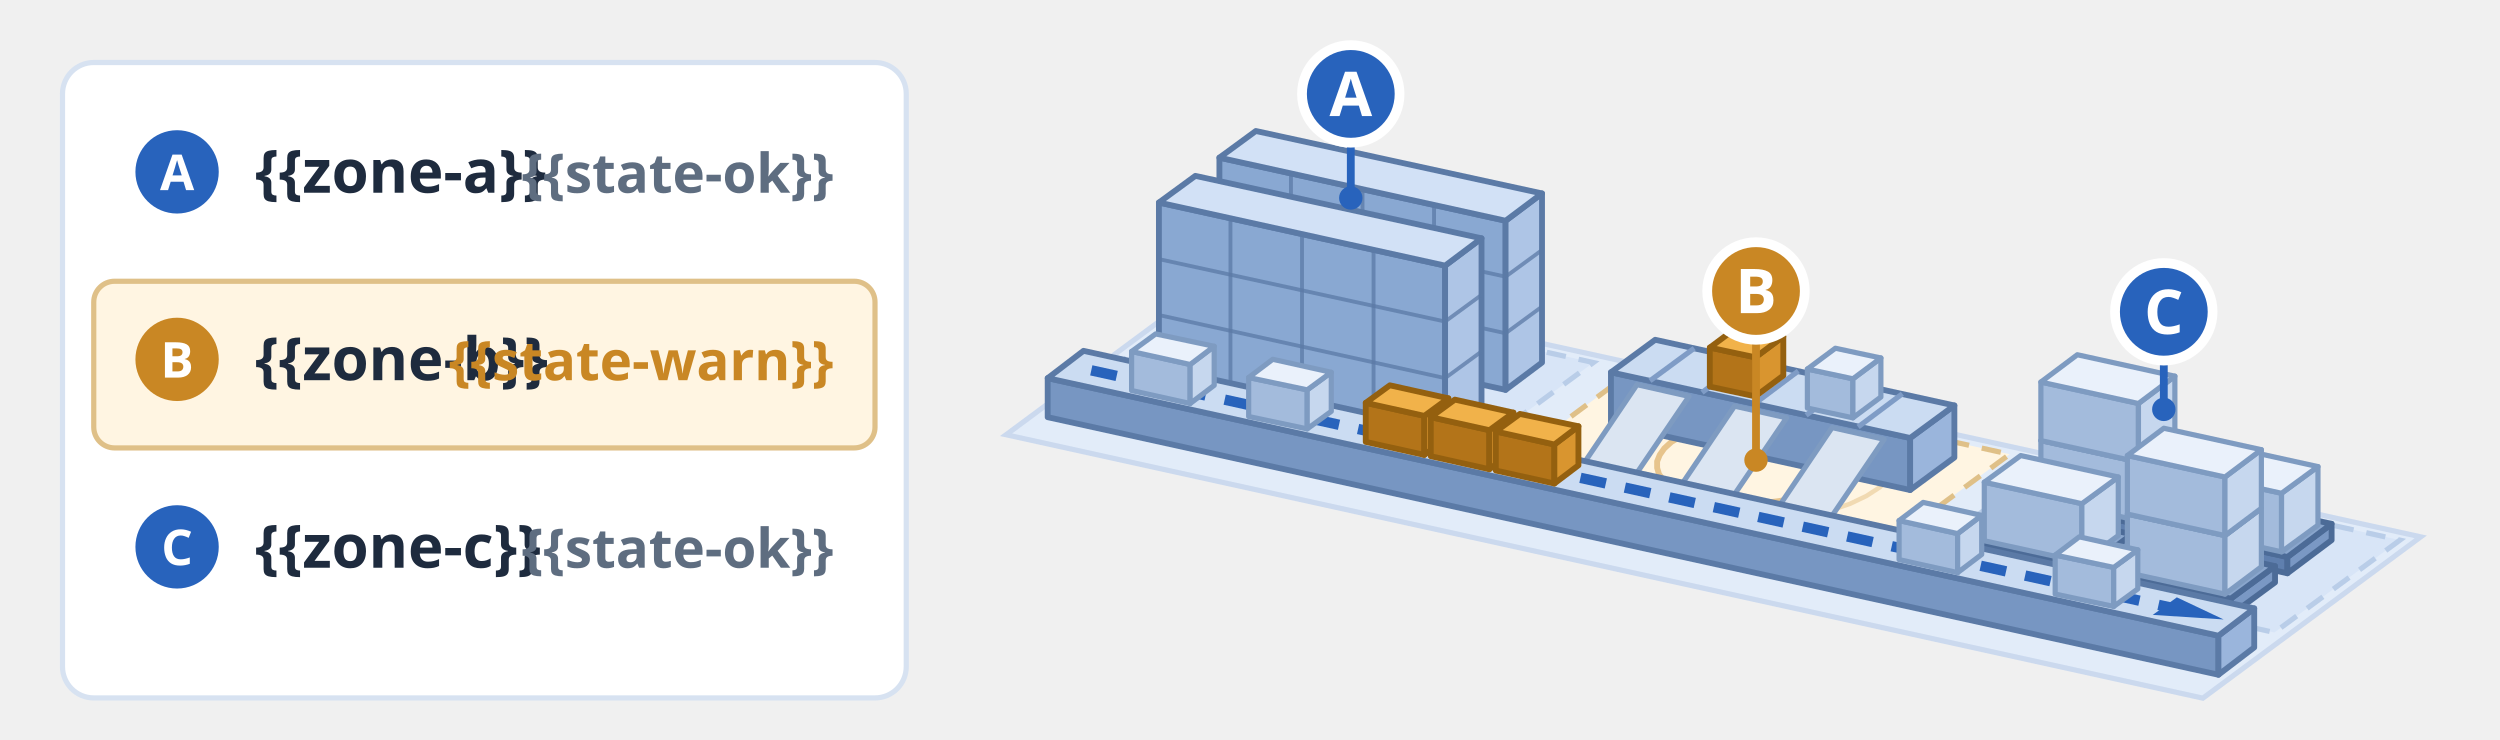
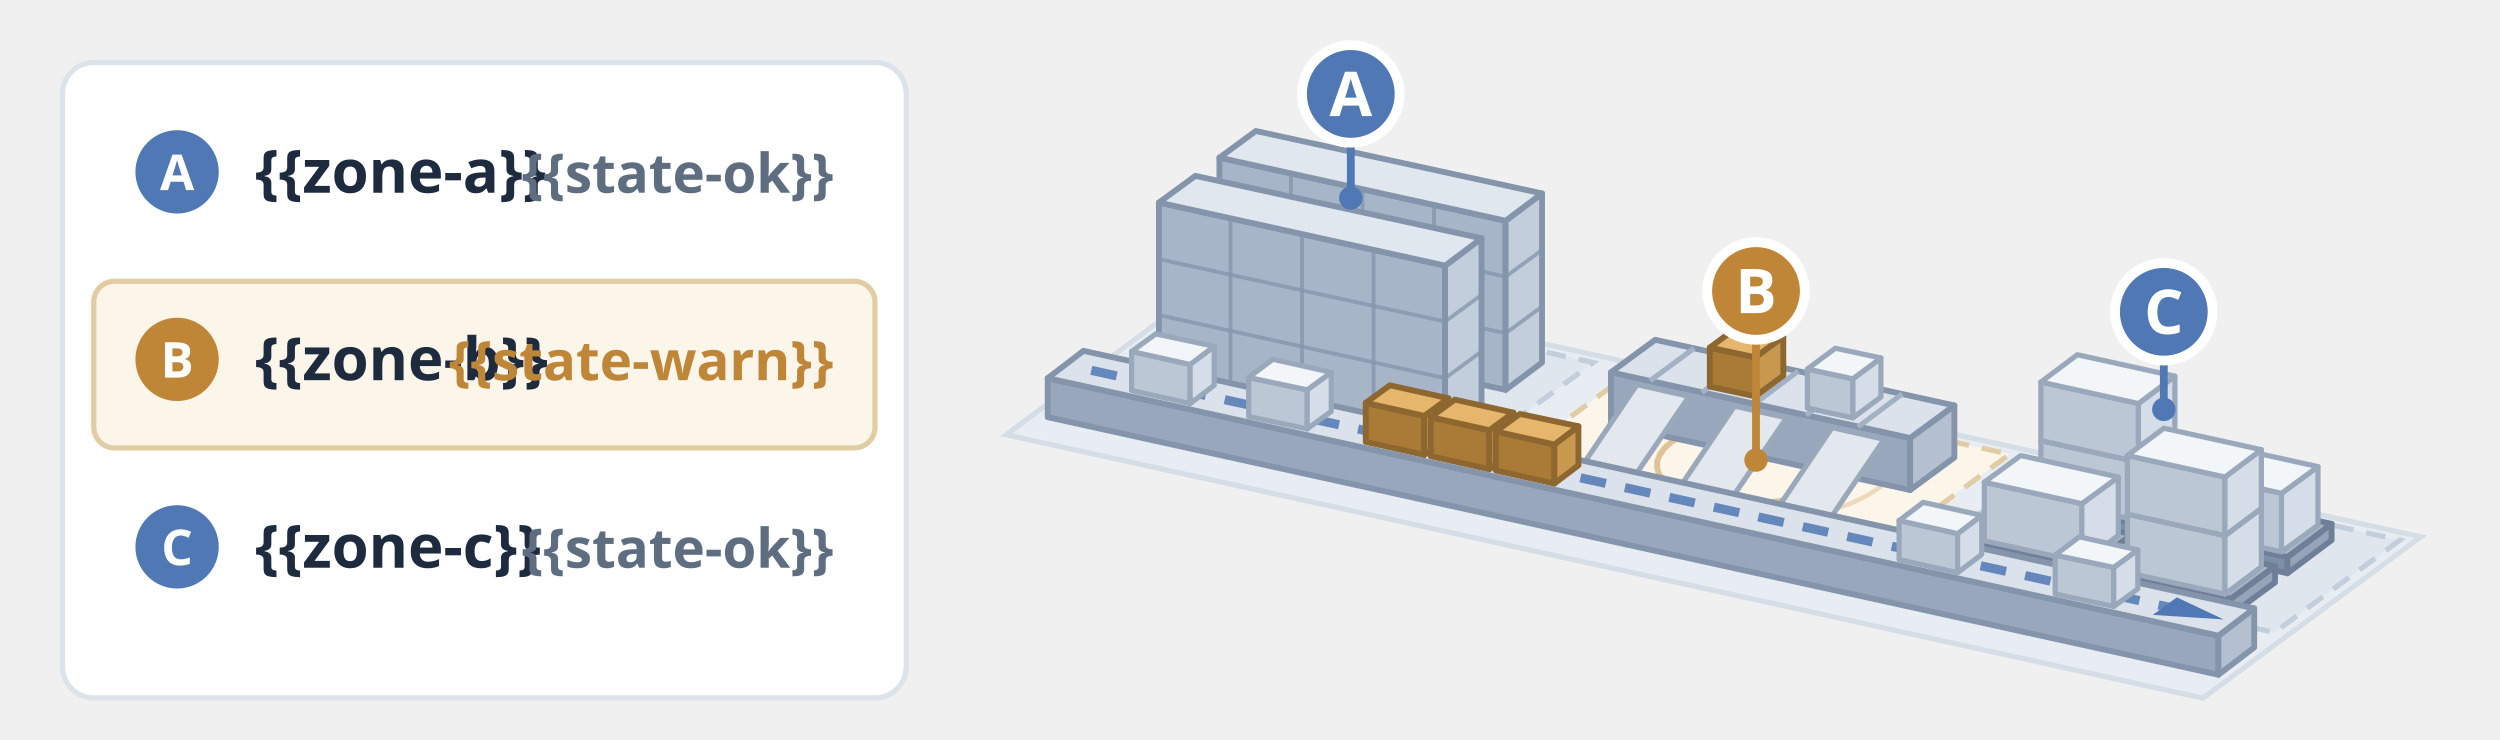
<svg xmlns="http://www.w3.org/2000/svg" class="studio-figure" viewBox="0 0 480 142" role="img" aria-label="{{aria-label}}">
  <g font-family="Pretendard Variable, Pretendard, sans-serif">
    <g transform="translate(235 52.5) scale(1.2488)">
-       <polygon points="0,0 184,40.5 150.5,65.3 -33.5,24.8" fill="#e2ecf9" stroke="#cbd9ee" stroke-width="0.8" />
-       <polygon points="0.8,1.4 56.8,13.7 37.5,27.9 -18.5,15.6" fill="#d8e5f7" stroke="#b9cde8" stroke-width="0.8" stroke-dasharray="3 2" />
-       <polygon points="62.8,15 120.8,27.8 101.5,42 43.5,29.3" fill="#fff5e2" stroke="#dfc088" stroke-width="0.8" stroke-dasharray="3 2" />
-       <polygon points="126.8,29.1 180.8,41 161.5,55.2 107.5,43.3" fill="#d8e5f7" stroke="#b9cde8" stroke-width="0.8" stroke-dasharray="3 2" />
-       <polygon points="94.8,31.6 93.4,32.5 91.7,33.3 89.8,34 87.6,34.6 85.3,35 83,35.3 80.6,35.4 78.2,35.3 75.9,35.1 73.8,34.7 71.8,34.2 70.2,33.5 68.8,32.8 67.7,31.9 66.9,30.9 66.6,29.9 66.6,28.9 67,27.9 67.7,26.9 68.8,25.9 70.3,25 72,24.2 73.9,23.5 76.1,22.9 78.3,22.5 80.7,22.2 83.1,22.1 85.5,22.2 87.8,22.4 89.9,22.8 91.8,23.3 93.5,23.9 94.9,24.7 96,25.6 96.7,26.5 97.1,27.5 97.1,28.6 96.7,29.6 95.9,30.6" fill="none" stroke="#c98724" stroke-width="0.9" opacity="0.45" />
-       <polygon points="100.8,32.9 98.8,34.2 96.3,35.4 93.4,36.4 90.3,37.3 86.9,37.9 83.5,38.3 80,38.4 76.5,38.3 73.2,38 70.1,37.5 67.2,36.7 64.8,35.8 62.7,34.6 61.1,33.4 60.1,32 59.5,30.5 59.6,29 60.1,27.5 61.2,26 62.8,24.6 64.9,23.2 67.4,22.1 70.3,21 73.4,20.2 76.7,19.6 80.2,19.2 83.7,19.1 87.2,19.1 90.5,19.5 93.6,20 96.4,20.8 98.9,21.7 101,22.9 102.5,24.1 103.6,25.5 104.1,27 104.1,28.5 103.6,30 102.4,31.5" fill="none" stroke="#c98724" stroke-width="0.7" opacity="0.25" />
-       <g stroke="#5b7aa6" stroke-width="0.9" stroke-linejoin="round">
-         <polygon points="-0.7,8.2 43.3,17.9 43.3,-8.1 -0.7,-17.8" fill="#89a8d2" />
-         <polygon points="48.9,13.7 43.3,17.9 43.3,-8.1 48.9,-12.3" fill="#aec5e6" />
-         <polygon points="4.9,-21.9 48.9,-12.3 43.3,-8.1 -0.7,-17.8" fill="#d2e1f6" />
+       <polygon points="0,0 184,40.5 150.5,65.3 -33.5,24.8" fill="#e8edf3" stroke="#d5dde7" stroke-width="0.8" />
+       <polygon points="0.8,1.4 56.8,13.7 37.5,27.9 -18.5,15.6" fill="#dfe6ee" stroke="#c3cedc" stroke-width="0.8" stroke-dasharray="3 2" />
+       <polygon points="62.8,15 120.8,27.8 101.5,42 43.5,29.3" fill="#fbf5ea" stroke="#e2cca4" stroke-width="0.8" stroke-dasharray="3 2" />
+       <polygon points="126.8,29.1 180.8,41 161.5,55.2 107.5,43.3" fill="#dfe6ee" stroke="#c3cedc" stroke-width="0.8" stroke-dasharray="3 2" />
+       <polygon points="94.8,31.6 93.4,32.5 91.7,33.3 89.8,34 87.6,34.6 85.3,35 83,35.3 80.6,35.4 78.2,35.3 75.9,35.1 73.8,34.7 71.8,34.2 70.2,33.5 68.8,32.8 67.7,31.9 66.9,30.9 66.6,29.9 66.6,28.9 67,27.9 67.7,26.9 68.8,25.9 70.3,25 72,24.2 73.9,23.5 76.1,22.9 78.3,22.5 80.7,22.2 83.1,22.1 85.5,22.2 87.8,22.4 89.9,22.8 91.8,23.3 93.5,23.9 94.9,24.7 96,25.6 96.7,26.5 97.1,27.5 97.1,28.6 96.7,29.6 95.9,30.6" fill="none" stroke="#bf8638" stroke-width="0.9" opacity="0.45" />
+       <polygon points="100.8,32.9 98.8,34.2 96.3,35.4 93.4,36.4 90.3,37.3 86.9,37.9 83.5,38.3 80,38.4 76.5,38.3 73.2,38 70.1,37.5 67.2,36.7 64.8,35.8 62.7,34.6 61.1,33.4 60.1,32 59.5,30.5 59.6,29 60.1,27.5 61.2,26 62.8,24.6 64.9,23.2 67.4,22.1 70.3,21 73.4,20.2 76.7,19.6 80.2,19.2 83.7,19.1 87.2,19.1 90.5,19.5 93.6,20 96.4,20.8 98.9,21.7 101,22.9 102.5,24.1 103.6,25.5 104.1,27 104.1,28.5 103.6,30 102.4,31.5" fill="none" stroke="#bf8638" stroke-width="0.7" opacity="0.25" />
+       <g stroke="#8394ab" stroke-width="0.9" stroke-linejoin="round">
+         <polygon points="-0.7,8.2 43.3,17.9 43.3,-8.1 -0.7,-17.8" fill="#a7b5c8" />
+         <polygon points="48.9,13.7 43.3,17.9 43.3,-8.1 48.9,-12.3" fill="#c3cedc" />
+         <polygon points="4.9,-21.9 48.9,-12.3 43.3,-8.1 -0.7,-17.8" fill="#e1e7ef" />
      </g>
-       <line x1="-0.7" y1="-0.5" x2="43.3" y2="9.2" stroke="#5b7aa6" stroke-width="0.6" opacity="0.75" />
-       <line x1="48.9" y1="5.1" x2="43.3" y2="9.2" stroke="#5b7aa6" stroke-width="0.6" opacity="0.75" />
-       <line x1="-0.7" y1="-9.1" x2="43.3" y2="0.5" stroke="#5b7aa6" stroke-width="0.6" opacity="0.75" />
-       <line x1="48.9" y1="-3.6" x2="43.3" y2="0.5" stroke="#5b7aa6" stroke-width="0.6" opacity="0.75" />
-       <line x1="10.3" y1="10.6" x2="10.3" y2="-15.4" stroke="#5b7aa6" stroke-width="0.6" opacity="0.75" />
-       <line x1="21.3" y1="13" x2="21.3" y2="-13" stroke="#5b7aa6" stroke-width="0.6" opacity="0.75" />
-       <line x1="32.3" y1="15.5" x2="32.3" y2="-10.5" stroke="#5b7aa6" stroke-width="0.6" opacity="0.75" />
-       <g stroke="#5b7aa6" stroke-width="0.9" stroke-linejoin="round">
-         <polygon points="-10,15.1 34,24.8 34,-1.2 -10,-10.9" fill="#89a8d2" />
-         <polygon points="39.6,20.6 34,24.8 34,-1.2 39.6,-5.4" fill="#aec5e6" />
-         <polygon points="-4.4,-15 39.6,-5.4 34,-1.2 -10,-10.9" fill="#d2e1f6" />
+       <line x1="-0.7" y1="-0.5" x2="43.3" y2="9.2" stroke="#8394ab" stroke-width="0.6" opacity="0.75" />
+       <line x1="48.9" y1="5.1" x2="43.3" y2="9.2" stroke="#8394ab" stroke-width="0.6" opacity="0.75" />
+       <line x1="-0.7" y1="-9.1" x2="43.3" y2="0.5" stroke="#8394ab" stroke-width="0.6" opacity="0.75" />
+       <line x1="48.9" y1="-3.6" x2="43.3" y2="0.5" stroke="#8394ab" stroke-width="0.6" opacity="0.75" />
+       <line x1="10.3" y1="10.6" x2="10.3" y2="-15.4" stroke="#8394ab" stroke-width="0.6" opacity="0.75" />
+       <line x1="21.3" y1="13" x2="21.3" y2="-13" stroke="#8394ab" stroke-width="0.6" opacity="0.75" />
+       <line x1="32.3" y1="15.5" x2="32.3" y2="-10.5" stroke="#8394ab" stroke-width="0.6" opacity="0.75" />
+       <g stroke="#8394ab" stroke-width="0.9" stroke-linejoin="round">
+         <polygon points="-10,15.1 34,24.8 34,-1.2 -10,-10.9" fill="#a7b5c8" />
+         <polygon points="39.6,20.6 34,24.8 34,-1.2 39.6,-5.4" fill="#c3cedc" />
+         <polygon points="-4.4,-15 39.6,-5.4 34,-1.2 -10,-10.9" fill="#e1e7ef" />
      </g>
-       <line x1="-10" y1="6.4" x2="34" y2="16.1" stroke="#5b7aa6" stroke-width="0.6" opacity="0.75" />
-       <line x1="39.6" y1="12" x2="34" y2="16.1" stroke="#5b7aa6" stroke-width="0.6" opacity="0.75" />
-       <line x1="-10" y1="-2.2" x2="34" y2="7.4" stroke="#5b7aa6" stroke-width="0.6" opacity="0.75" />
-       <line x1="39.6" y1="3.3" x2="34" y2="7.4" stroke="#5b7aa6" stroke-width="0.6" opacity="0.75" />
-       <line x1="1" y1="17.5" x2="1" y2="-8.5" stroke="#5b7aa6" stroke-width="0.6" opacity="0.75" />
-       <line x1="12" y1="19.9" x2="12" y2="-6.1" stroke="#5b7aa6" stroke-width="0.6" opacity="0.75" />
-       <line x1="23" y1="22.4" x2="23" y2="-3.6" stroke="#5b7aa6" stroke-width="0.6" opacity="0.75" />
-       <g stroke="#5b7aa6" stroke-width="0.9" stroke-linejoin="round">
-         <polygon points="59.5,23.2 105.5,33.3 105.5,25.3 59.5,15.2" fill="#7796c2" />
-         <polygon points="112.3,28.3 105.5,33.3 105.5,25.3 112.3,20.3" fill="#9ab5dc" />
-         <polygon points="66.3,10.2 112.3,20.3 105.5,25.3 59.5,15.2" fill="#cbdcf2" />
+       <line x1="-10" y1="6.4" x2="34" y2="16.1" stroke="#8394ab" stroke-width="0.6" opacity="0.75" />
+       <line x1="39.6" y1="12" x2="34" y2="16.1" stroke="#8394ab" stroke-width="0.6" opacity="0.75" />
+       <line x1="-10" y1="-2.2" x2="34" y2="7.4" stroke="#8394ab" stroke-width="0.6" opacity="0.75" />
+       <line x1="39.6" y1="3.3" x2="34" y2="7.4" stroke="#8394ab" stroke-width="0.6" opacity="0.75" />
+       <line x1="1" y1="17.5" x2="1" y2="-8.5" stroke="#8394ab" stroke-width="0.6" opacity="0.75" />
+       <line x1="12" y1="19.9" x2="12" y2="-6.1" stroke="#8394ab" stroke-width="0.6" opacity="0.75" />
+       <line x1="23" y1="22.4" x2="23" y2="-3.6" stroke="#8394ab" stroke-width="0.6" opacity="0.75" />
+       <g stroke="#8394ab" stroke-width="0.9" stroke-linejoin="round">
+         <polygon points="59.5,23.2 105.5,33.3 105.5,25.3 59.5,15.2" fill="#98a7bc" />
+         <polygon points="112.3,28.3 105.5,33.3 105.5,25.3 112.3,20.3" fill="#b4c0d0" />
+         <polygon points="66.3,10.2 112.3,20.3 105.5,25.3 59.5,15.2" fill="#dbe2eb" />
      </g>
-       <line x1="72.3" y1="11.5" x2="65.5" y2="16.5" stroke="#7f9cc6" stroke-width="0.8" />
-       <line x1="80.3" y1="13.2" x2="73.5" y2="18.3" stroke="#7f9cc6" stroke-width="0.8" />
-       <line x1="88.3" y1="15" x2="81.5" y2="20.1" stroke="#7f9cc6" stroke-width="0.8" />
-       <line x1="96.3" y1="16.8" x2="89.5" y2="21.8" stroke="#7f9cc6" stroke-width="0.8" />
-       <line x1="104.3" y1="18.5" x2="97.5" y2="23.6" stroke="#7f9cc6" stroke-width="0.8" />
-       <polygon points="63.5,17.1 71.5,18.9 63.4,30.8 55.4,29.1" fill="#dbe5f2" stroke="#7e9bc1" stroke-width="0.8" stroke-linejoin="round" />
-       <polygon points="78.5,20.4 86.5,22.2 78.4,34.1 70.4,32.4" fill="#dbe5f2" stroke="#7e9bc1" stroke-width="0.8" stroke-linejoin="round" />
-       <polygon points="93.5,23.7 101.5,25.5 93.4,37.4 85.4,35.7" fill="#dbe5f2" stroke="#7e9bc1" stroke-width="0.8" stroke-linejoin="round" />
-       <g stroke="#94600f" stroke-width="0.9" stroke-linejoin="round">
-         <polygon points="74.7,17.4 81.7,18.9 81.7,12.9 74.7,11.4" fill="#b37419" />
-         <polygon points="86,15.7 81.7,18.9 81.7,12.9 86,9.7" fill="#d9952f" />
-         <polygon points="79,8.2 86,9.7 81.7,12.9 74.7,11.4" fill="#f1b24a" />
+       <line x1="72.3" y1="11.5" x2="65.5" y2="16.5" stroke="#a3b1c4" stroke-width="0.8" />
+       <line x1="80.3" y1="13.2" x2="73.5" y2="18.3" stroke="#a3b1c4" stroke-width="0.8" />
+       <line x1="88.3" y1="15" x2="81.5" y2="20.1" stroke="#a3b1c4" stroke-width="0.8" />
+       <line x1="96.3" y1="16.8" x2="89.5" y2="21.8" stroke="#a3b1c4" stroke-width="0.8" />
+       <line x1="104.3" y1="18.5" x2="97.5" y2="23.6" stroke="#a3b1c4" stroke-width="0.8" />
+       <polygon points="63.5,17.1 71.5,18.9 63.4,30.8 55.4,29.1" fill="#e3e8ef" stroke="#9aa8bb" stroke-width="0.8" stroke-linejoin="round" />
+       <polygon points="78.5,20.4 86.5,22.2 78.4,34.1 70.4,32.4" fill="#e3e8ef" stroke="#9aa8bb" stroke-width="0.8" stroke-linejoin="round" />
+       <polygon points="93.5,23.7 101.5,25.5 93.4,37.4 85.4,35.7" fill="#e3e8ef" stroke="#9aa8bb" stroke-width="0.8" stroke-linejoin="round" />
+       <g stroke="#8d6630" stroke-width="0.9" stroke-linejoin="round">
+         <polygon points="74.7,17.4 81.7,18.9 81.7,12.9 74.7,11.4" fill="#a97b37" />
+         <polygon points="86,15.7 81.7,18.9 81.7,12.9 86,9.7" fill="#c9984f" />
+         <polygon points="79,8.2 86,9.7 81.7,12.9 74.7,11.4" fill="#e6b66c" />
      </g>
-       <g stroke="#7e9bc1" stroke-width="0.8" stroke-linejoin="round">
-         <polygon points="89.7,20.7 96.7,22.2 96.7,16.2 89.7,14.7" fill="#a3bbdc" />
-         <polygon points="101,19 96.7,22.2 96.7,16.2 101,13" fill="#c6d7ee" />
-         <polygon points="94,11.5 101,13 96.7,16.2 89.7,14.7" fill="#eaf1fb" />
+       <g stroke="#9aa8bb" stroke-width="0.8" stroke-linejoin="round">
+         <polygon points="89.7,20.7 96.7,22.2 96.7,16.2 89.7,14.7" fill="#bcc7d6" />
+         <polygon points="101,19 96.7,22.2 96.7,16.2 101,13" fill="#d5dde8" />
+         <polygon points="94,11.5 101,13 96.7,16.2 89.7,14.7" fill="#f3f6f9" />
      </g>
-       <g stroke="#4c6b97" stroke-width="0.9" stroke-linejoin="round">
-         <polygon points="123.5,37.3 141.5,41.3 141.5,38.8 123.5,34.8" fill="#5f7fae" />
-         <polygon points="148.3,36.2 141.5,41.3 141.5,38.8 148.3,33.7" fill="#7a98c4" />
-         <polygon points="130.3,29.7 148.3,33.7 141.5,38.8 123.5,34.8" fill="#8aa6cd" />
+       <g stroke="#6e7f97" stroke-width="0.9" stroke-linejoin="round">
+         <polygon points="123.5,37.3 141.5,41.3 141.5,38.8 123.5,34.8" fill="#7f8fa6" />
+         <polygon points="148.3,36.2 141.5,41.3 141.5,38.8 148.3,33.7" fill="#95a4b9" />
+         <polygon points="130.3,29.7 148.3,33.7 141.5,38.8 123.5,34.8" fill="#a9b6c8" />
      </g>
-       <g stroke="#7e9bc1" stroke-width="0.8" stroke-linejoin="round">
-         <polygon points="125.6,34.7 140.6,38 140.6,29 125.6,25.7" fill="#a3bbdc" />
-         <polygon points="146.2,33.8 140.6,38 140.6,29 146.2,24.8" fill="#c6d7ee" />
-         <polygon points="131.2,21.5 146.2,24.8 140.6,29 125.6,25.7" fill="#eaf1fb" />
+       <g stroke="#9aa8bb" stroke-width="0.8" stroke-linejoin="round">
+         <polygon points="125.6,34.7 140.6,38 140.6,29 125.6,25.7" fill="#bcc7d6" />
+         <polygon points="146.2,33.8 140.6,38 140.6,29 146.2,24.8" fill="#d5dde8" />
+         <polygon points="131.2,21.5 146.2,24.8 140.6,29 125.6,25.7" fill="#f3f6f9" />
      </g>
-       <g stroke="#7e9bc1" stroke-width="0.8" stroke-linejoin="round">
-         <polygon points="125.6,25.7 140.6,29 140.6,20 125.6,16.7" fill="#a3bbdc" />
-         <polygon points="146.2,24.8 140.6,29 140.6,20 146.2,15.8" fill="#c6d7ee" />
-         <polygon points="131.2,12.5 146.2,15.8 140.6,20 125.6,16.7" fill="#eaf1fb" />
+       <g stroke="#9aa8bb" stroke-width="0.8" stroke-linejoin="round">
+         <polygon points="125.6,25.7 140.6,29 140.6,20 125.6,16.7" fill="#bcc7d6" />
+         <polygon points="146.2,24.8 140.6,29 140.6,20 146.2,15.8" fill="#d5dde8" />
+         <polygon points="131.2,12.5 146.2,15.8 140.6,20 125.6,16.7" fill="#f3f6f9" />
      </g>
-       <g stroke="#4c6b97" stroke-width="0.9" stroke-linejoin="round">
-         <polygon points="145.5,42.1 163.5,46.1 163.5,43.6 145.5,39.6" fill="#5f7fae" />
-         <polygon points="170.3,41 163.5,46.1 163.5,43.6 170.3,38.5" fill="#7a98c4" />
-         <polygon points="152.3,34.6 170.3,38.5 163.5,43.6 145.5,39.6" fill="#8aa6cd" />
+       <g stroke="#6e7f97" stroke-width="0.9" stroke-linejoin="round">
+         <polygon points="145.5,42.1 163.5,46.1 163.5,43.6 145.5,39.6" fill="#7f8fa6" />
+         <polygon points="170.3,41 163.5,46.1 163.5,43.6 170.3,38.5" fill="#95a4b9" />
+         <polygon points="152.3,34.6 170.3,38.5 163.5,43.6 145.5,39.6" fill="#a9b6c8" />
      </g>
-       <g stroke="#7e9bc1" stroke-width="0.8" stroke-linejoin="round">
-         <polygon points="147.6,39.5 162.6,42.8 162.6,33.8 147.6,30.5" fill="#a3bbdc" />
-         <polygon points="168.2,38.7 162.6,42.8 162.6,33.8 168.2,29.7" fill="#c6d7ee" />
-         <polygon points="153.2,26.4 168.2,29.7 162.6,33.8 147.6,30.5" fill="#eaf1fb" />
+       <g stroke="#9aa8bb" stroke-width="0.8" stroke-linejoin="round">
+         <polygon points="147.6,39.5 162.6,42.8 162.6,33.8 147.6,30.5" fill="#bcc7d6" />
+         <polygon points="168.2,38.7 162.6,42.8 162.6,33.8 168.2,29.7" fill="#d5dde8" />
+         <polygon points="153.2,26.4 168.2,29.7 162.6,33.8 147.6,30.5" fill="#f3f6f9" />
      </g>
-       <g stroke="#4c6b97" stroke-width="0.9" stroke-linejoin="round">
-         <polygon points="114.8,43.7 132.8,47.7 132.8,45.2 114.8,41.2" fill="#5f7fae" />
-         <polygon points="139.6,42.6 132.8,47.7 132.8,45.2 139.6,40.1" fill="#7a98c4" />
-         <polygon points="121.6,36.2 139.6,40.1 132.8,45.2 114.8,41.2" fill="#8aa6cd" />
+       <g stroke="#6e7f97" stroke-width="0.9" stroke-linejoin="round">
+         <polygon points="114.8,43.7 132.8,47.7 132.8,45.2 114.8,41.2" fill="#7f8fa6" />
+         <polygon points="139.6,42.6 132.8,47.7 132.8,45.2 139.6,40.1" fill="#95a4b9" />
+         <polygon points="121.6,36.2 139.6,40.1 132.8,45.2 114.8,41.2" fill="#a9b6c8" />
      </g>
-       <g stroke="#7e9bc1" stroke-width="0.8" stroke-linejoin="round">
-         <polygon points="116.9,41.1 131.9,44.4 131.9,35.4 116.9,32.1" fill="#a3bbdc" />
-         <polygon points="137.5,40.3 131.9,44.4 131.9,35.4 137.5,31.3" fill="#c6d7ee" />
-         <polygon points="122.5,28 137.5,31.3 131.9,35.4 116.9,32.1" fill="#eaf1fb" />
+       <g stroke="#9aa8bb" stroke-width="0.8" stroke-linejoin="round">
+         <polygon points="116.9,41.1 131.9,44.4 131.9,35.4 116.9,32.1" fill="#bcc7d6" />
+         <polygon points="137.5,40.3 131.9,44.4 131.9,35.4 137.5,31.3" fill="#d5dde8" />
+         <polygon points="122.5,28 137.5,31.3 131.9,35.4 116.9,32.1" fill="#f3f6f9" />
      </g>
-       <g stroke="#4c6b97" stroke-width="0.9" stroke-linejoin="round">
-         <polygon points="136.8,48.6 154.8,52.5 154.8,50 136.8,46.1" fill="#5f7fae" />
-         <polygon points="161.6,47.5 154.8,52.5 154.8,50 161.6,45" fill="#7a98c4" />
-         <polygon points="143.6,41 161.6,45 154.8,50 136.8,46.1" fill="#8aa6cd" />
+       <g stroke="#6e7f97" stroke-width="0.9" stroke-linejoin="round">
+         <polygon points="136.8,48.6 154.8,52.5 154.8,50 136.8,46.1" fill="#7f8fa6" />
+         <polygon points="161.6,47.5 154.8,52.5 154.8,50 161.6,45" fill="#95a4b9" />
+         <polygon points="143.6,41 161.6,45 154.8,50 136.8,46.1" fill="#a9b6c8" />
      </g>
-       <g stroke="#7e9bc1" stroke-width="0.8" stroke-linejoin="round">
-         <polygon points="138.9,46 153.9,49.3 153.9,40.3 138.9,37" fill="#a3bbdc" />
-         <polygon points="159.5,45.1 153.9,49.3 153.9,40.3 159.5,36.1" fill="#c6d7ee" />
-         <polygon points="144.5,32.8 159.5,36.1 153.9,40.3 138.9,37" fill="#eaf1fb" />
+       <g stroke="#9aa8bb" stroke-width="0.8" stroke-linejoin="round">
+         <polygon points="138.9,46 153.9,49.3 153.9,40.3 138.9,37" fill="#bcc7d6" />
+         <polygon points="159.5,45.1 153.9,49.3 153.9,40.3 159.5,36.1" fill="#d5dde8" />
+         <polygon points="144.5,32.8 159.5,36.1 153.9,40.3 138.9,37" fill="#f3f6f9" />
      </g>
-       <g stroke="#7e9bc1" stroke-width="0.8" stroke-linejoin="round">
-         <polygon points="138.9,37 153.9,40.3 153.9,31.3 138.9,28" fill="#a3bbdc" />
-         <polygon points="159.5,36.1 153.9,40.3 153.9,31.3 159.5,27.1" fill="#c6d7ee" />
-         <polygon points="144.5,23.8 159.5,27.1 153.9,31.3 138.9,28" fill="#eaf1fb" />
+       <g stroke="#9aa8bb" stroke-width="0.8" stroke-linejoin="round">
+         <polygon points="138.9,37 153.9,40.3 153.9,31.3 138.9,28" fill="#bcc7d6" />
+         <polygon points="159.5,36.1 153.9,40.3 153.9,31.3 159.5,27.1" fill="#d5dde8" />
+         <polygon points="144.5,23.8 159.5,27.1 153.9,31.3 138.9,28" fill="#f3f6f9" />
      </g>
-       <g stroke="#5b7aa6" stroke-width="0.9" stroke-linejoin="round">
-         <polygon points="-27.1,22.1 152.9,61.7 152.9,55.7 -27.1,16.1" fill="#7796c2" />
-         <polygon points="158.4,57.5 152.9,61.7 152.9,55.7 158.4,51.5" fill="#9ab5dc" />
-         <polygon points="-21.6,11.9 158.4,51.5 152.9,55.7 -27.1,16.1" fill="#cbdcf2" />
+       <g stroke="#8394ab" stroke-width="0.9" stroke-linejoin="round">
+         <polygon points="-27.1,22.1 152.9,61.7 152.9,55.7 -27.1,16.1" fill="#98a7bc" />
+         <polygon points="158.4,57.5 152.9,61.7 152.9,55.7 158.4,51.5" fill="#b4c0d0" />
+         <polygon points="-21.6,11.9 158.4,51.5 152.9,55.7 -27.1,16.1" fill="#dbe2eb" />
      </g>
-       <line x1="-20.4" y1="14.9" x2="145.7" y2="51.4" stroke="#2863bc" stroke-width="1.6" stroke-dasharray="4 3" />
-       <polygon points="146.5,49.8 153.7,53.2 142.8,52.5" fill="#2863bc" />
-       <g stroke="#7e9bc1" stroke-width="0.8" stroke-linejoin="round">
-         <polygon points="-14.2,18 -5.2,20 -5.2,14 -14.2,12" fill="#a3bbdc" />
-         <polygon points="-1.5,17.2 -5.2,20 -5.2,14 -1.5,11.2" fill="#c6d7ee" />
-         <polygon points="-10.5,9.3 -1.5,11.2 -5.2,14 -14.2,12" fill="#eaf1fb" />
+       <line x1="-20.4" y1="14.9" x2="145.7" y2="51.4" stroke="#4f78b4" stroke-width="1.4" stroke-dasharray="4 3" opacity="0.85" />
+       <polygon points="146.5,49.8 153.7,53.2 142.8,52.5" fill="#4f78b4" />
+       <g stroke="#9aa8bb" stroke-width="0.8" stroke-linejoin="round">
+         <polygon points="-14.2,18 -5.2,20 -5.2,14 -14.2,12" fill="#bcc7d6" />
+         <polygon points="-1.5,17.2 -5.2,20 -5.2,14 -1.5,11.2" fill="#d5dde8" />
+         <polygon points="-10.5,9.3 -1.5,11.2 -5.2,14 -14.2,12" fill="#f3f6f9" />
      </g>
-       <g stroke="#7e9bc1" stroke-width="0.8" stroke-linejoin="round">
-         <polygon points="3.8,22 12.8,23.9 12.8,17.9 3.8,16" fill="#a3bbdc" />
-         <polygon points="16.5,21.2 12.8,23.9 12.8,17.9 16.5,15.2" fill="#c6d7ee" />
-         <polygon points="7.5,13.2 16.5,15.2 12.8,17.9 3.8,16" fill="#eaf1fb" />
+       <g stroke="#9aa8bb" stroke-width="0.8" stroke-linejoin="round">
+         <polygon points="3.8,22 12.8,23.9 12.8,17.9 3.8,16" fill="#bcc7d6" />
+         <polygon points="16.5,21.2 12.8,23.9 12.8,17.9 16.5,15.2" fill="#d5dde8" />
+         <polygon points="7.5,13.2 16.5,15.2 12.8,17.9 3.8,16" fill="#f3f6f9" />
      </g>
-       <g stroke="#94600f" stroke-width="0.9" stroke-linejoin="round">
-         <polygon points="21.8,25.9 30.8,27.9 30.8,21.9 21.8,19.9" fill="#b37419" />
-         <polygon points="34.5,25.2 30.8,27.9 30.8,21.9 34.5,19.2" fill="#d9952f" />
-         <polygon points="25.5,17.2 34.5,19.2 30.8,21.9 21.8,19.9" fill="#f1b24a" />
+       <g stroke="#8d6630" stroke-width="0.9" stroke-linejoin="round">
+         <polygon points="21.8,25.9 30.8,27.9 30.8,21.9 21.8,19.9" fill="#a97b37" />
+         <polygon points="34.5,25.2 30.8,27.9 30.8,21.9 34.5,19.2" fill="#c9984f" />
+         <polygon points="25.5,17.2 34.5,19.2 30.8,21.9 21.8,19.9" fill="#e6b66c" />
      </g>
-       <g stroke="#94600f" stroke-width="0.9" stroke-linejoin="round">
-         <polygon points="31.8,28.1 40.8,30.1 40.8,24.1 31.8,22.1" fill="#b37419" />
-         <polygon points="44.5,27.4 40.8,30.1 40.8,24.1 44.5,21.4" fill="#d9952f" />
-         <polygon points="35.5,19.4 44.5,21.4 40.8,24.1 31.8,22.1" fill="#f1b24a" />
+       <g stroke="#8d6630" stroke-width="0.9" stroke-linejoin="round">
+         <polygon points="31.8,28.1 40.8,30.1 40.8,24.1 31.8,22.1" fill="#a97b37" />
+         <polygon points="44.5,27.4 40.8,30.1 40.8,24.1 44.5,21.4" fill="#c9984f" />
+         <polygon points="35.5,19.4 44.5,21.4 40.8,24.1 31.8,22.1" fill="#e6b66c" />
      </g>
-       <g stroke="#94600f" stroke-width="0.9" stroke-linejoin="round">
-         <polygon points="41.8,30.3 50.8,32.3 50.8,26.3 41.8,24.3" fill="#b37419" />
-         <polygon points="54.5,29.5 50.8,32.3 50.8,26.3 54.5,23.5" fill="#d9952f" />
-         <polygon points="45.5,21.6 54.5,23.5 50.8,26.3 41.8,24.3" fill="#f1b24a" />
+       <g stroke="#8d6630" stroke-width="0.9" stroke-linejoin="round">
+         <polygon points="41.8,30.3 50.8,32.3 50.8,26.3 41.8,24.3" fill="#a97b37" />
+         <polygon points="54.5,29.5 50.8,32.3 50.8,26.3 54.5,23.5" fill="#c9984f" />
+         <polygon points="45.5,21.6 54.5,23.5 50.8,26.3 41.8,24.3" fill="#e6b66c" />
      </g>
-       <g stroke="#7e9bc1" stroke-width="0.8" stroke-linejoin="round">
-         <polygon points="103.8,44 112.8,46 112.8,40 103.8,38" fill="#a3bbdc" />
-         <polygon points="116.5,43.2 112.8,46 112.8,40 116.5,37.2" fill="#c6d7ee" />
-         <polygon points="107.5,35.2 116.5,37.2 112.8,40 103.8,38" fill="#eaf1fb" />
+       <g stroke="#9aa8bb" stroke-width="0.8" stroke-linejoin="round">
+         <polygon points="103.8,44 112.8,46 112.8,40 103.8,38" fill="#bcc7d6" />
+         <polygon points="116.5,43.2 112.8,46 112.8,40 116.5,37.2" fill="#d5dde8" />
+         <polygon points="107.5,35.2 116.5,37.2 112.8,40 103.8,38" fill="#f3f6f9" />
      </g>
-       <g stroke="#7e9bc1" stroke-width="0.8" stroke-linejoin="round">
-         <polygon points="127.8,49.3 136.8,51.2 136.8,45.2 127.8,43.3" fill="#a3bbdc" />
-         <polygon points="140.5,48.5 136.8,51.2 136.8,45.2 140.5,42.5" fill="#c6d7ee" />
-         <polygon points="131.5,40.5 140.5,42.5 136.8,45.2 127.8,43.3" fill="#eaf1fb" />
+       <g stroke="#9aa8bb" stroke-width="0.8" stroke-linejoin="round">
+         <polygon points="127.8,49.3 136.8,51.2 136.8,45.2 127.8,43.3" fill="#bcc7d6" />
+         <polygon points="140.5,48.5 136.8,51.2 136.8,45.2 140.5,42.5" fill="#d5dde8" />
+         <polygon points="131.5,40.5 140.5,42.5 136.8,45.2 127.8,43.3" fill="#f3f6f9" />
      </g>
-       <line x1="19.5" y1="-11.6" x2="19.5" y2="-27.6" stroke="#2863bc" stroke-width="1.2" />
-       <circle cx="19.5" cy="-11.6" r="1.8" fill="#2863bc" />
-       <circle cx="19.5" cy="-27.6" r="7.5" fill="#2863bc" stroke="#ffffff" stroke-width="1.5" />
+       <line x1="19.5" y1="-11.6" x2="19.5" y2="-27.6" stroke="#4f78b4" stroke-width="1.2" />
+       <circle cx="19.5" cy="-11.6" r="1.8" fill="#4f78b4" />
+       <circle cx="19.5" cy="-27.6" r="7.5" fill="#4f78b4" stroke="#ffffff" stroke-width="1.5" />
      <text x="19.5" y="-24.2" text-anchor="middle" font-size="9.5" font-weight="700" fill="#ffffff">A</text>
-       <line x1="81.8" y1="28.7" x2="81.8" y2="2.7" stroke="#c98724" stroke-width="1.2" />
-       <circle cx="81.8" cy="28.7" r="1.8" fill="#c98724" />
-       <circle cx="81.8" cy="2.7" r="7.5" fill="#c98724" stroke="#ffffff" stroke-width="1.5" />
+       <line x1="81.8" y1="28.7" x2="81.8" y2="2.7" stroke="#bf8638" stroke-width="1.2" />
+       <circle cx="81.8" cy="28.7" r="1.8" fill="#bf8638" />
+       <circle cx="81.8" cy="2.7" r="7.5" fill="#bf8638" stroke="#ffffff" stroke-width="1.5" />
      <text x="81.8" y="6.1" text-anchor="middle" font-size="9.5" font-weight="700" fill="#ffffff">B</text>
-       <line x1="144.5" y1="20.9" x2="144.5" y2="5.9" stroke="#2863bc" stroke-width="1.2" />
-       <circle cx="144.5" cy="20.9" r="1.8" fill="#2863bc" />
-       <circle cx="144.5" cy="5.9" r="7.5" fill="#2863bc" stroke="#ffffff" stroke-width="1.5" />
+       <line x1="144.5" y1="20.9" x2="144.5" y2="5.9" stroke="#4f78b4" stroke-width="1.2" />
+       <circle cx="144.5" cy="20.9" r="1.8" fill="#4f78b4" />
+       <circle cx="144.5" cy="5.9" r="7.5" fill="#4f78b4" stroke="#ffffff" stroke-width="1.5" />
      <text x="144.5" y="9.3" text-anchor="middle" font-size="9.5" font-weight="700" fill="#ffffff">C</text>
    </g>
    <g font-family="Pretendard Variable, Pretendard, sans-serif">
-       <rect x="12" y="12" width="162" height="122" rx="6" fill="#ffffff" stroke="#d7e2f1" />
-       <circle cx="34" cy="33" r="8" fill="#2863bc" />
+       <rect x="12" y="12" width="162" height="122" rx="6" fill="#ffffff" stroke="#dde3ea" />
+       <circle cx="34" cy="33" r="8" fill="#4f78b4" />
      <text x="34" y="36.5" text-anchor="middle" font-size="9.5" font-weight="700" fill="#ffffff">A</text>
      <text x="49" y="37" font-size="11.5" font-weight="700" fill="#1e2b3e">{{zone-a}}</text>
      <text x="160" y="37" text-anchor="end" font-size="10.5" font-weight="600" fill="#5e6d80">{{state-ok}}</text>
-       <rect x="18" y="54" width="150" height="32" rx="4" fill="#fff5e2" stroke="#dfc088" />
-       <circle cx="34" cy="69" r="8" fill="#c98724" />
+       <rect x="18" y="54" width="150" height="32" rx="4" fill="#fbf5ea" stroke="#e2cca4" />
+       <circle cx="34" cy="69" r="8" fill="#bf8638" />
      <text x="34" y="72.5" text-anchor="middle" font-size="9.5" font-weight="700" fill="#ffffff">B</text>
      <text x="49" y="73" font-size="11.5" font-weight="700" fill="#1e2b3e">{{zone-b}}</text>
-       <text x="160" y="73" text-anchor="end" font-size="10.5" font-weight="600" fill="#c98724">{{state-warn}}</text>
-       <circle cx="34" cy="105" r="8" fill="#2863bc" />
+       <text x="160" y="73" text-anchor="end" font-size="10.5" font-weight="600" fill="#bf8638">{{state-warn}}</text>
+       <circle cx="34" cy="105" r="8" fill="#4f78b4" />
      <text x="34" y="108.5" text-anchor="middle" font-size="9.5" font-weight="700" fill="#ffffff">C</text>
      <text x="49" y="109" font-size="11.5" font-weight="700" fill="#1e2b3e">{{zone-c}}</text>
      <text x="160" y="109" text-anchor="end" font-size="10.5" font-weight="600" fill="#5e6d80">{{state-ok}}</text>
    </g>
  </g>
</svg>
